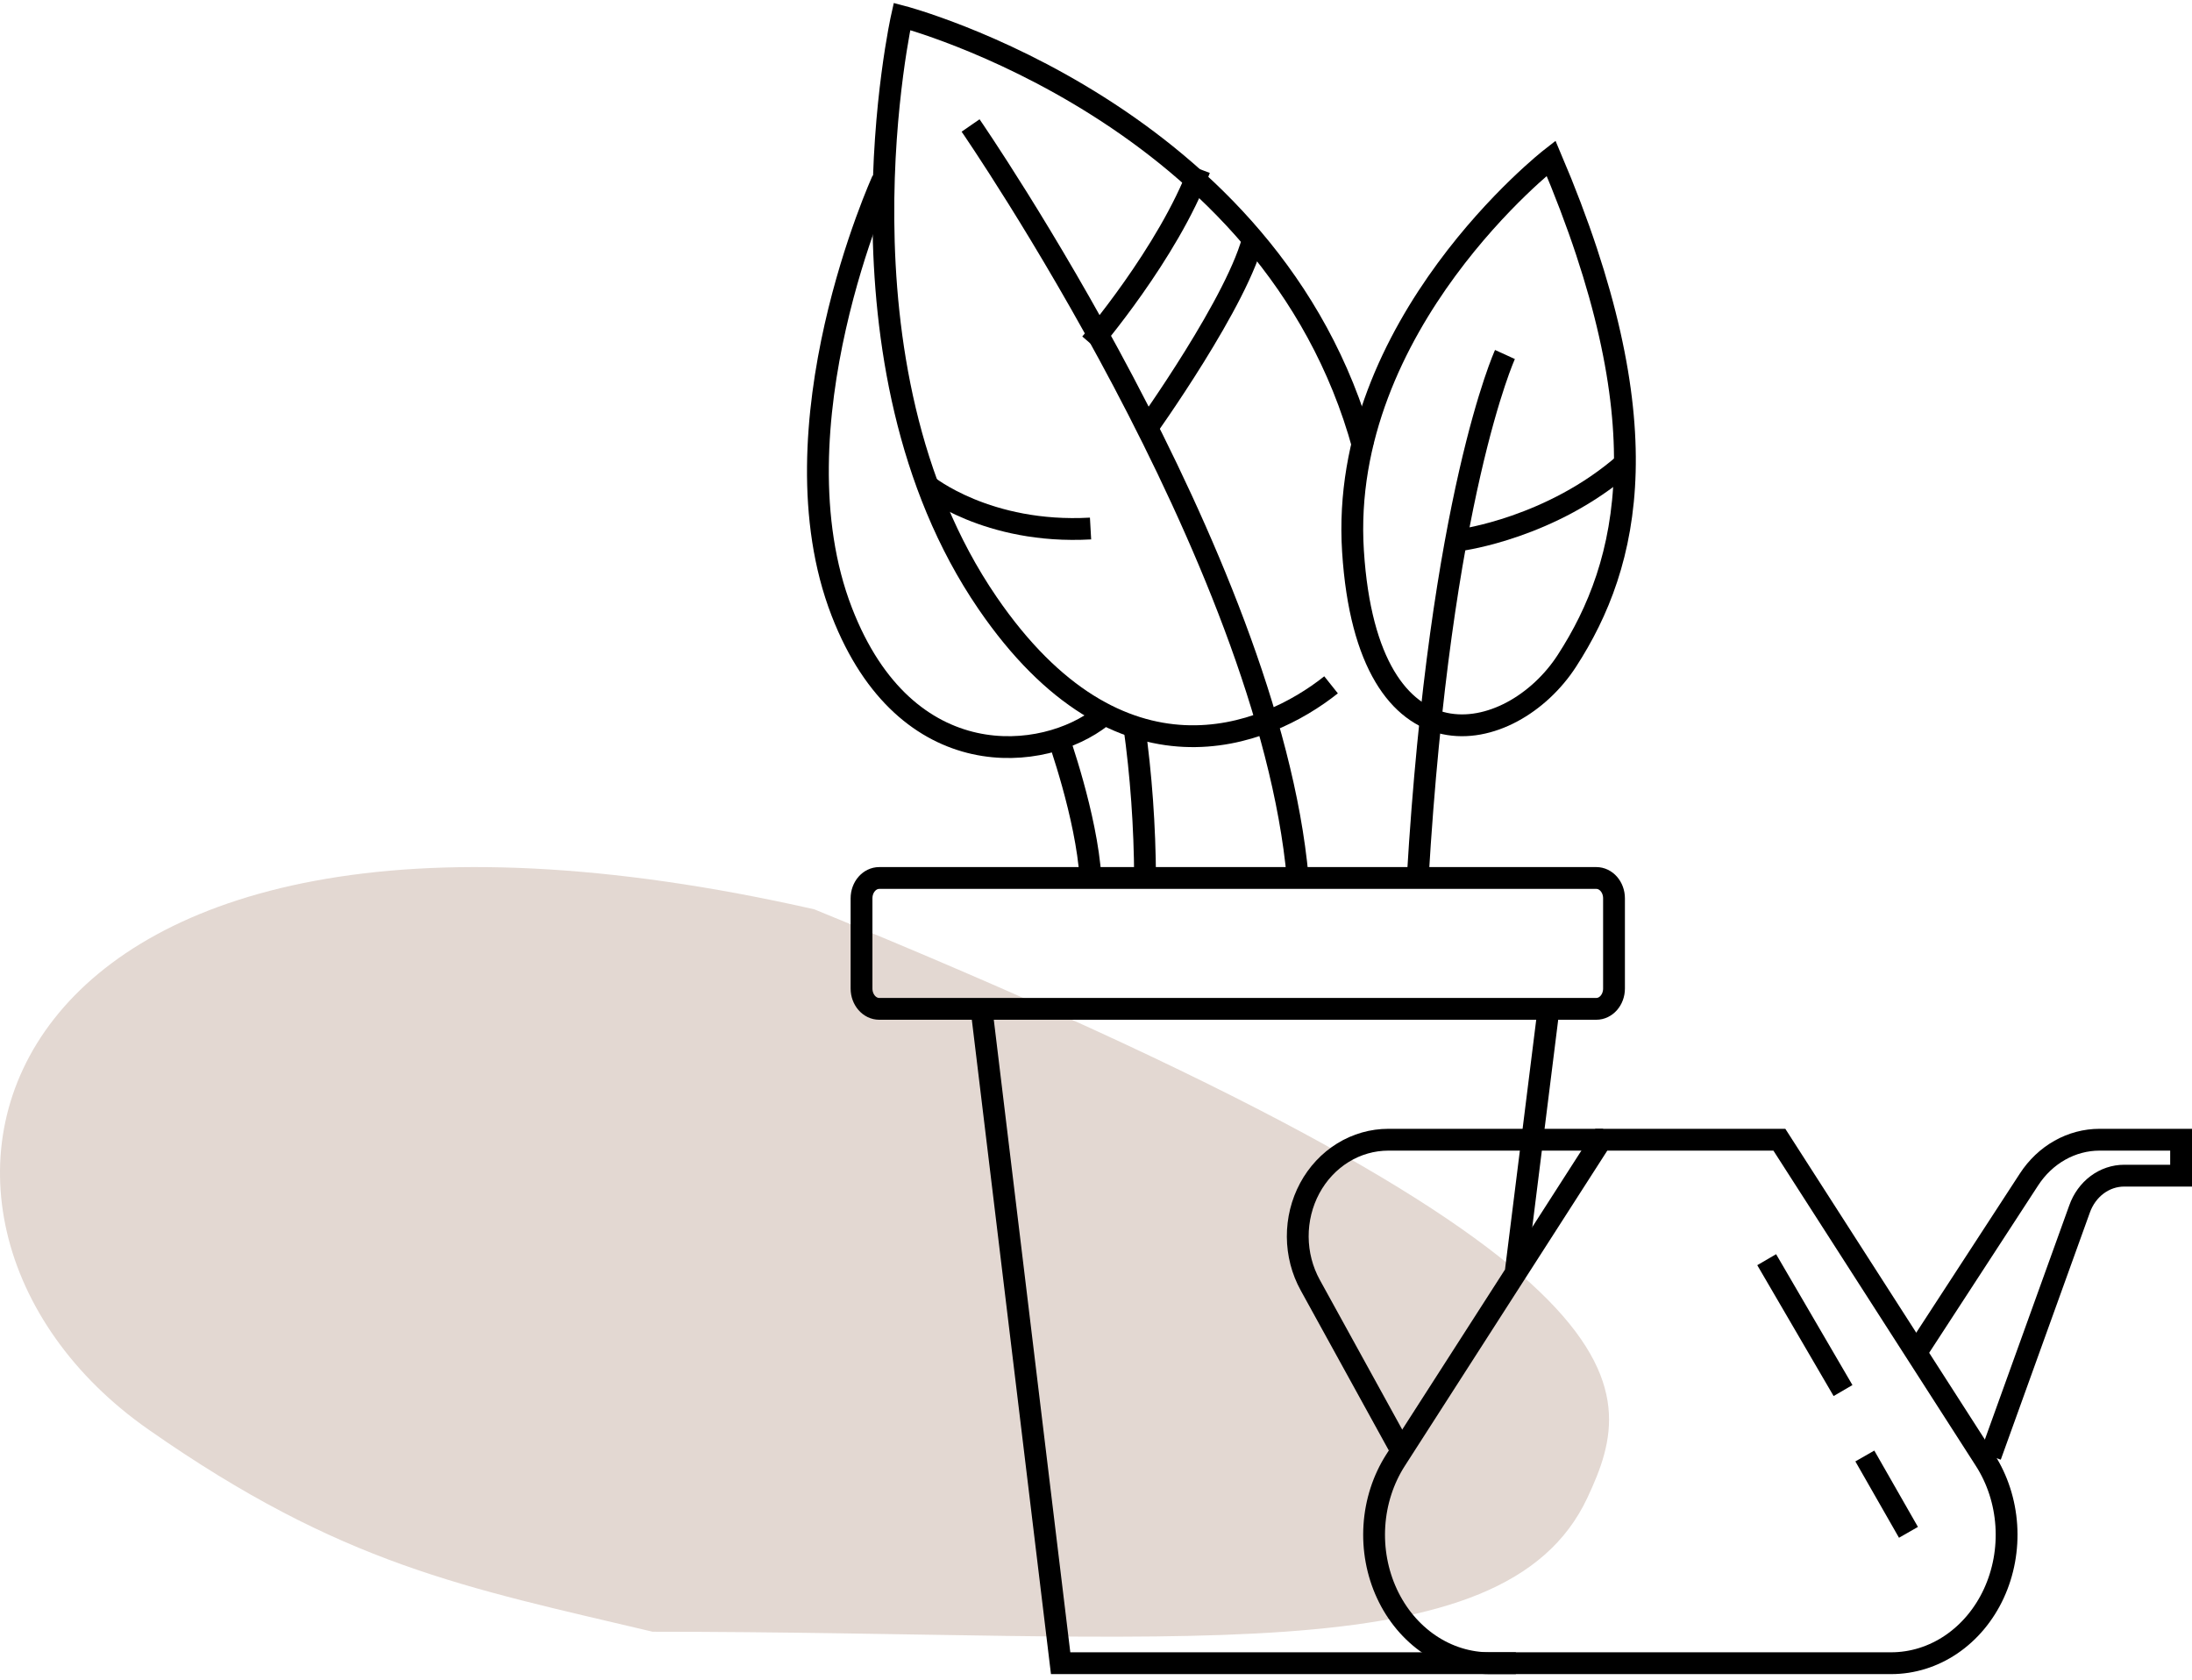
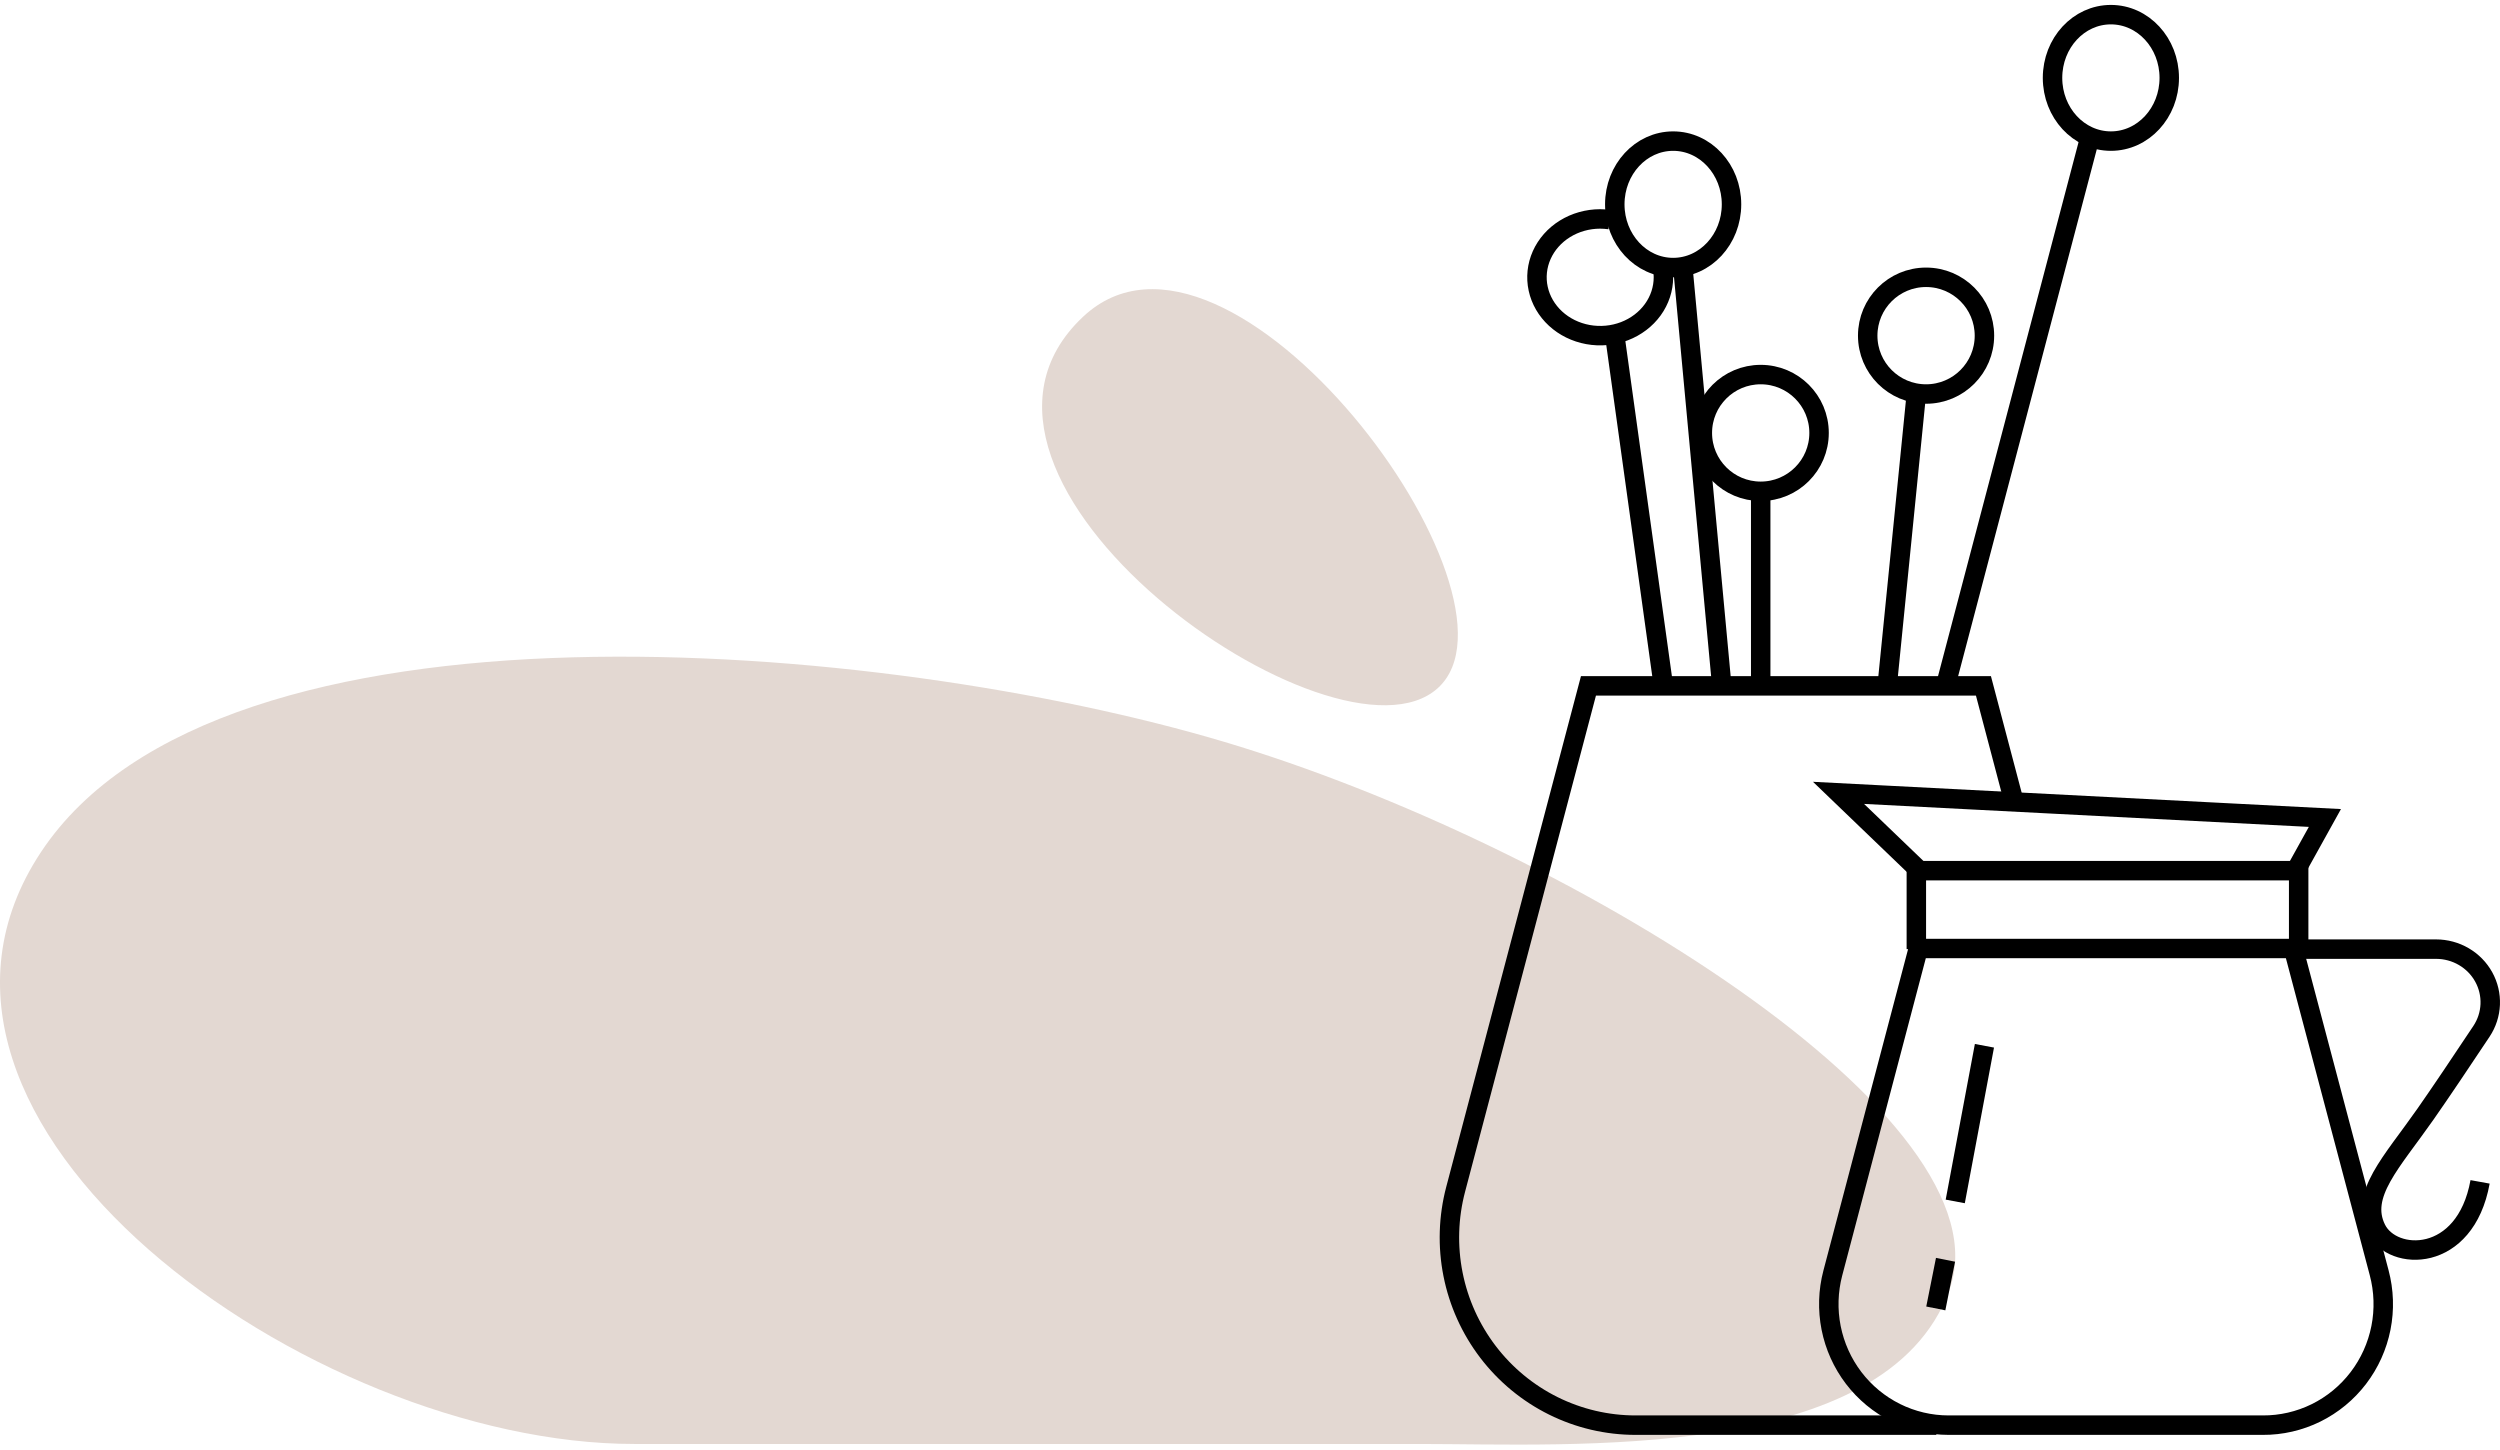
- <svg xmlns="http://www.w3.org/2000/svg" width="201" height="154" viewBox="0 0 201 154" fill="none">
-   <path d="M13.614 131.08C-14.23 111.625 -1.957 65.996 74.669 83.38C152.624 115.213 150.395 127.002 145.558 137.339C137.889 153.715 107.669 149.621 59.847 149.621C42.598 145.535 31.382 143.512 13.614 131.08Z" fill="#E3D8D2" />
-   <path d="M139 152.506H97.257L90 92.506" stroke="black" stroke-width="2" stroke-miterlimit="10" />
-   <path d="M142 92.506L139 116.506" stroke="black" stroke-width="2" stroke-miterlimit="10" />
-   <path d="M146.374 80.506H80.626C79.728 80.506 79 81.34 79 82.37V90.643C79 91.672 79.728 92.506 80.626 92.506H146.374C147.272 92.506 148 91.672 148 90.643V82.37C148 81.34 147.272 80.506 146.374 80.506Z" stroke="black" stroke-width="2" stroke-miterlimit="10" />
-   <path d="M89 11.506C89 11.506 116.354 51.134 119 80.506" stroke="black" stroke-width="2" stroke-miterlimit="10" />
-   <path d="M122.054 62.795C116.023 67.602 102.678 73.002 90.555 55.292C75.546 33.362 82.707 1.506 82.707 1.506C82.707 1.506 116.642 10.358 125 40.979" stroke="black" stroke-width="2" stroke-miterlimit="10" />
-   <path d="M100 31.506C100 31.506 107.106 23.225 110 15.506" stroke="black" stroke-width="2" stroke-miterlimit="10" />
-   <path d="M105 39.506C105 39.506 113.724 27.353 115 21.506" stroke="black" stroke-width="2" stroke-miterlimit="10" />
-   <path d="M85 44.506C85 44.506 90.502 48.996 100 48.462" stroke="black" stroke-width="2" stroke-miterlimit="10" />
-   <path d="M80.928 16.506C80.928 16.506 70.616 39.138 77.193 56.109C83.097 71.337 95.811 69.832 101 65.73" stroke="black" stroke-width="2" stroke-miterlimit="10" />
-   <path d="M97 67.506C97 67.506 99.634 74.802 100 80.506" stroke="black" stroke-width="2" stroke-miterlimit="10" />
-   <path d="M104 66.506C104.639 71.06 104.975 75.769 105 80.506" stroke="black" stroke-width="2" stroke-miterlimit="10" />
-   <path d="M142.227 14.506C142.227 14.506 122.73 29.697 124.066 50.553C125.401 71.409 138.596 68.441 143.677 60.599C149.477 51.648 152.516 38.709 142.227 14.506Z" stroke="black" stroke-width="2" stroke-miterlimit="10" />
-   <path d="M138 32.506C138 32.506 132.078 45.469 130 80.506" stroke="black" stroke-width="2" stroke-miterlimit="10" />
-   <path d="M134 49.506C134 49.506 142.263 48.405 149 42.506" stroke="black" stroke-width="2" stroke-miterlimit="10" />
-   <path d="M127.972 133.883L146.837 104.506H163.163L182.028 133.883C183.158 135.644 183.831 137.717 183.972 139.875C184.113 142.034 183.717 144.193 182.827 146.118C181.938 148.042 180.589 149.656 178.929 150.783C177.269 151.91 175.362 152.506 173.417 152.506H136.613C134.666 152.512 132.755 151.921 131.091 150.796C129.426 149.672 128.073 148.058 127.18 146.133C126.286 144.207 125.887 142.045 126.027 139.884C126.167 137.723 126.84 135.646 127.972 133.883V133.883Z" stroke="black" stroke-width="2" stroke-miterlimit="10" />
-   <path d="M147 104.506H127.313C125.848 104.505 124.41 104.915 123.143 105.697C121.875 106.479 120.825 107.604 120.097 108.957C119.37 110.311 118.991 111.846 119 113.406C119.009 114.965 119.405 116.495 120.147 117.839L128.22 132.506" stroke="black" stroke-width="2" stroke-miterlimit="10" />
-   <path d="M176 123.592L186.055 108.149C186.787 107.023 187.756 106.105 188.881 105.471C190.006 104.837 191.253 104.506 192.519 104.506H200V107.802H194.78C193.894 107.801 193.028 108.093 192.298 108.639C191.567 109.186 191.005 109.962 190.687 110.864L182.525 133.506" stroke="black" stroke-width="2" stroke-miterlimit="10" />
-   <path d="M171 133.506L175 140.506" stroke="black" stroke-width="2" stroke-miterlimit="10" />
-   <path d="M162 115.506L169 127.506" stroke="black" stroke-width="2" stroke-miterlimit="10" />
+ <svg xmlns="http://www.w3.org/2000/svg" width="257" height="149" viewBox="0 0 257 149" fill="none">
+   <path d="M65.204 148.44C31.853 148.44 -14.221 115.441 4.21 87.598C22.64 59.755 90.846 65.824 125.862 76.265C160.877 86.706 206.946 114.972 200.367 132.698C193.788 150.425 161.484 148.44 145.931 148.44H65.204Z" fill="#E3D8D2" />
+   <path d="M232.611 146.506H200.314C198.427 146.505 196.565 146.066 194.872 145.224C193.18 144.381 191.702 143.157 190.552 141.647C189.402 140.136 188.611 138.378 188.24 136.51C187.869 134.641 187.929 132.712 188.413 130.87L197.202 97.506H235.76L244.579 130.84C245.07 132.689 245.133 134.628 244.761 136.505C244.389 138.383 243.593 140.148 242.435 141.664C241.277 143.18 239.788 144.406 238.084 145.246C236.38 146.085 234.507 146.517 232.611 146.506V146.506Z" stroke="black" stroke-width="2" stroke-miterlimit="10" />
+   <path d="M197 97.571V89.506H236.303V97.571H250.431C251.434 97.571 252.419 97.838 253.28 98.341C254.142 98.845 254.85 99.567 255.327 100.432C255.805 101.297 256.036 102.273 255.995 103.256C255.955 104.238 255.644 105.192 255.097 106.017C253.008 109.163 250.781 112.474 249.325 114.552C245.856 119.515 242.539 122.811 244.278 126.331C245.94 129.695 253.427 129.912 254.952 121.496" stroke="black" stroke-width="2" stroke-miterlimit="10" />
+   <path d="M197.325 89.506L189 81.506L239 84.088L235.993 89.506" stroke="black" stroke-width="2" stroke-miterlimit="10" />
+   <path d="M200 129.506L199 134.506" stroke="black" stroke-width="2" stroke-miterlimit="10" />
+   <path d="M204 107.506L201 123.506" stroke="black" stroke-width="2" stroke-miterlimit="10" />
+   <path d="M199.055 146.506H168.135C165.203 146.506 162.31 145.827 159.68 144.521C157.05 143.215 154.753 141.318 152.966 138.975C151.179 136.632 149.949 133.906 149.373 131.008C148.797 128.11 148.889 125.117 149.642 122.261L163.294 70.506H203.897L207 82.268" stroke="black" stroke-width="2" stroke-miterlimit="10" />
+   <path d="M217 14.506C220.314 14.506 223 11.596 223 8.006C223 4.416 220.314 1.506 217 1.506C213.686 1.506 211 4.416 211 8.006C211 11.596 213.686 14.506 217 14.506Z" stroke="black" stroke-width="2" stroke-miterlimit="10" />
+   <path d="M215 13.506L200 70.506" stroke="black" stroke-width="2" stroke-miterlimit="10" />
+   <path d="M198 40.506C201.314 40.506 204 37.82 204 34.506C204 31.192 201.314 28.506 198 28.506C194.686 28.506 192 31.192 192 34.506C192 37.82 194.686 40.506 198 40.506Z" stroke="black" stroke-width="2" stroke-miterlimit="10" />
+   <path d="M197 40.506L194 70.506" stroke="black" stroke-width="2" stroke-miterlimit="10" />
+   <path d="M181 50.506C184.314 50.506 187 47.82 187 44.506C187 41.192 184.314 38.506 181 38.506C177.686 38.506 175 41.192 175 44.506C175 47.82 177.686 50.506 181 50.506Z" stroke="black" stroke-width="2" stroke-miterlimit="10" />
+   <path d="M172 27.506C175.314 27.506 178 24.596 178 21.006C178 17.416 175.314 14.506 172 14.506C168.686 14.506 166 17.416 166 21.006C166 24.596 168.686 27.506 172 27.506Z" stroke="black" stroke-width="2" stroke-miterlimit="10" />
+   <path d="M170.86 27.275C170.95 27.68 170.997 28.092 171 28.506C171 29.692 170.619 30.852 169.906 31.838C169.192 32.824 168.178 33.593 166.991 34.048C165.804 34.503 164.498 34.622 163.238 34.392C161.977 34.161 160.819 33.592 159.909 32.754C159 31.916 158.379 30.848 158.127 29.685C157.874 28.523 158.001 27.317 158.49 26.22C158.98 25.123 159.811 24.185 160.878 23.524C161.944 22.863 163.2 22.509 164.484 22.506C164.819 22.508 165.154 22.532 165.485 22.578" stroke="black" stroke-width="2" stroke-miterlimit="10" />
+   <path d="M181 50.506V70.506" stroke="black" stroke-width="2" stroke-miterlimit="10" />
+   <path d="M173 27.506L177 70.506" stroke="black" stroke-width="2" stroke-miterlimit="10" />
+   <path d="M166 34.506L171 70.506" stroke="black" stroke-width="2" stroke-miterlimit="10" />
+   <path d="M111.322 32.578C93.557 49.304 137.327 80.182 147.798 70.746C158.269 61.31 126.364 18.383 111.322 32.578Z" fill="#E3D8D2" />
</svg>
